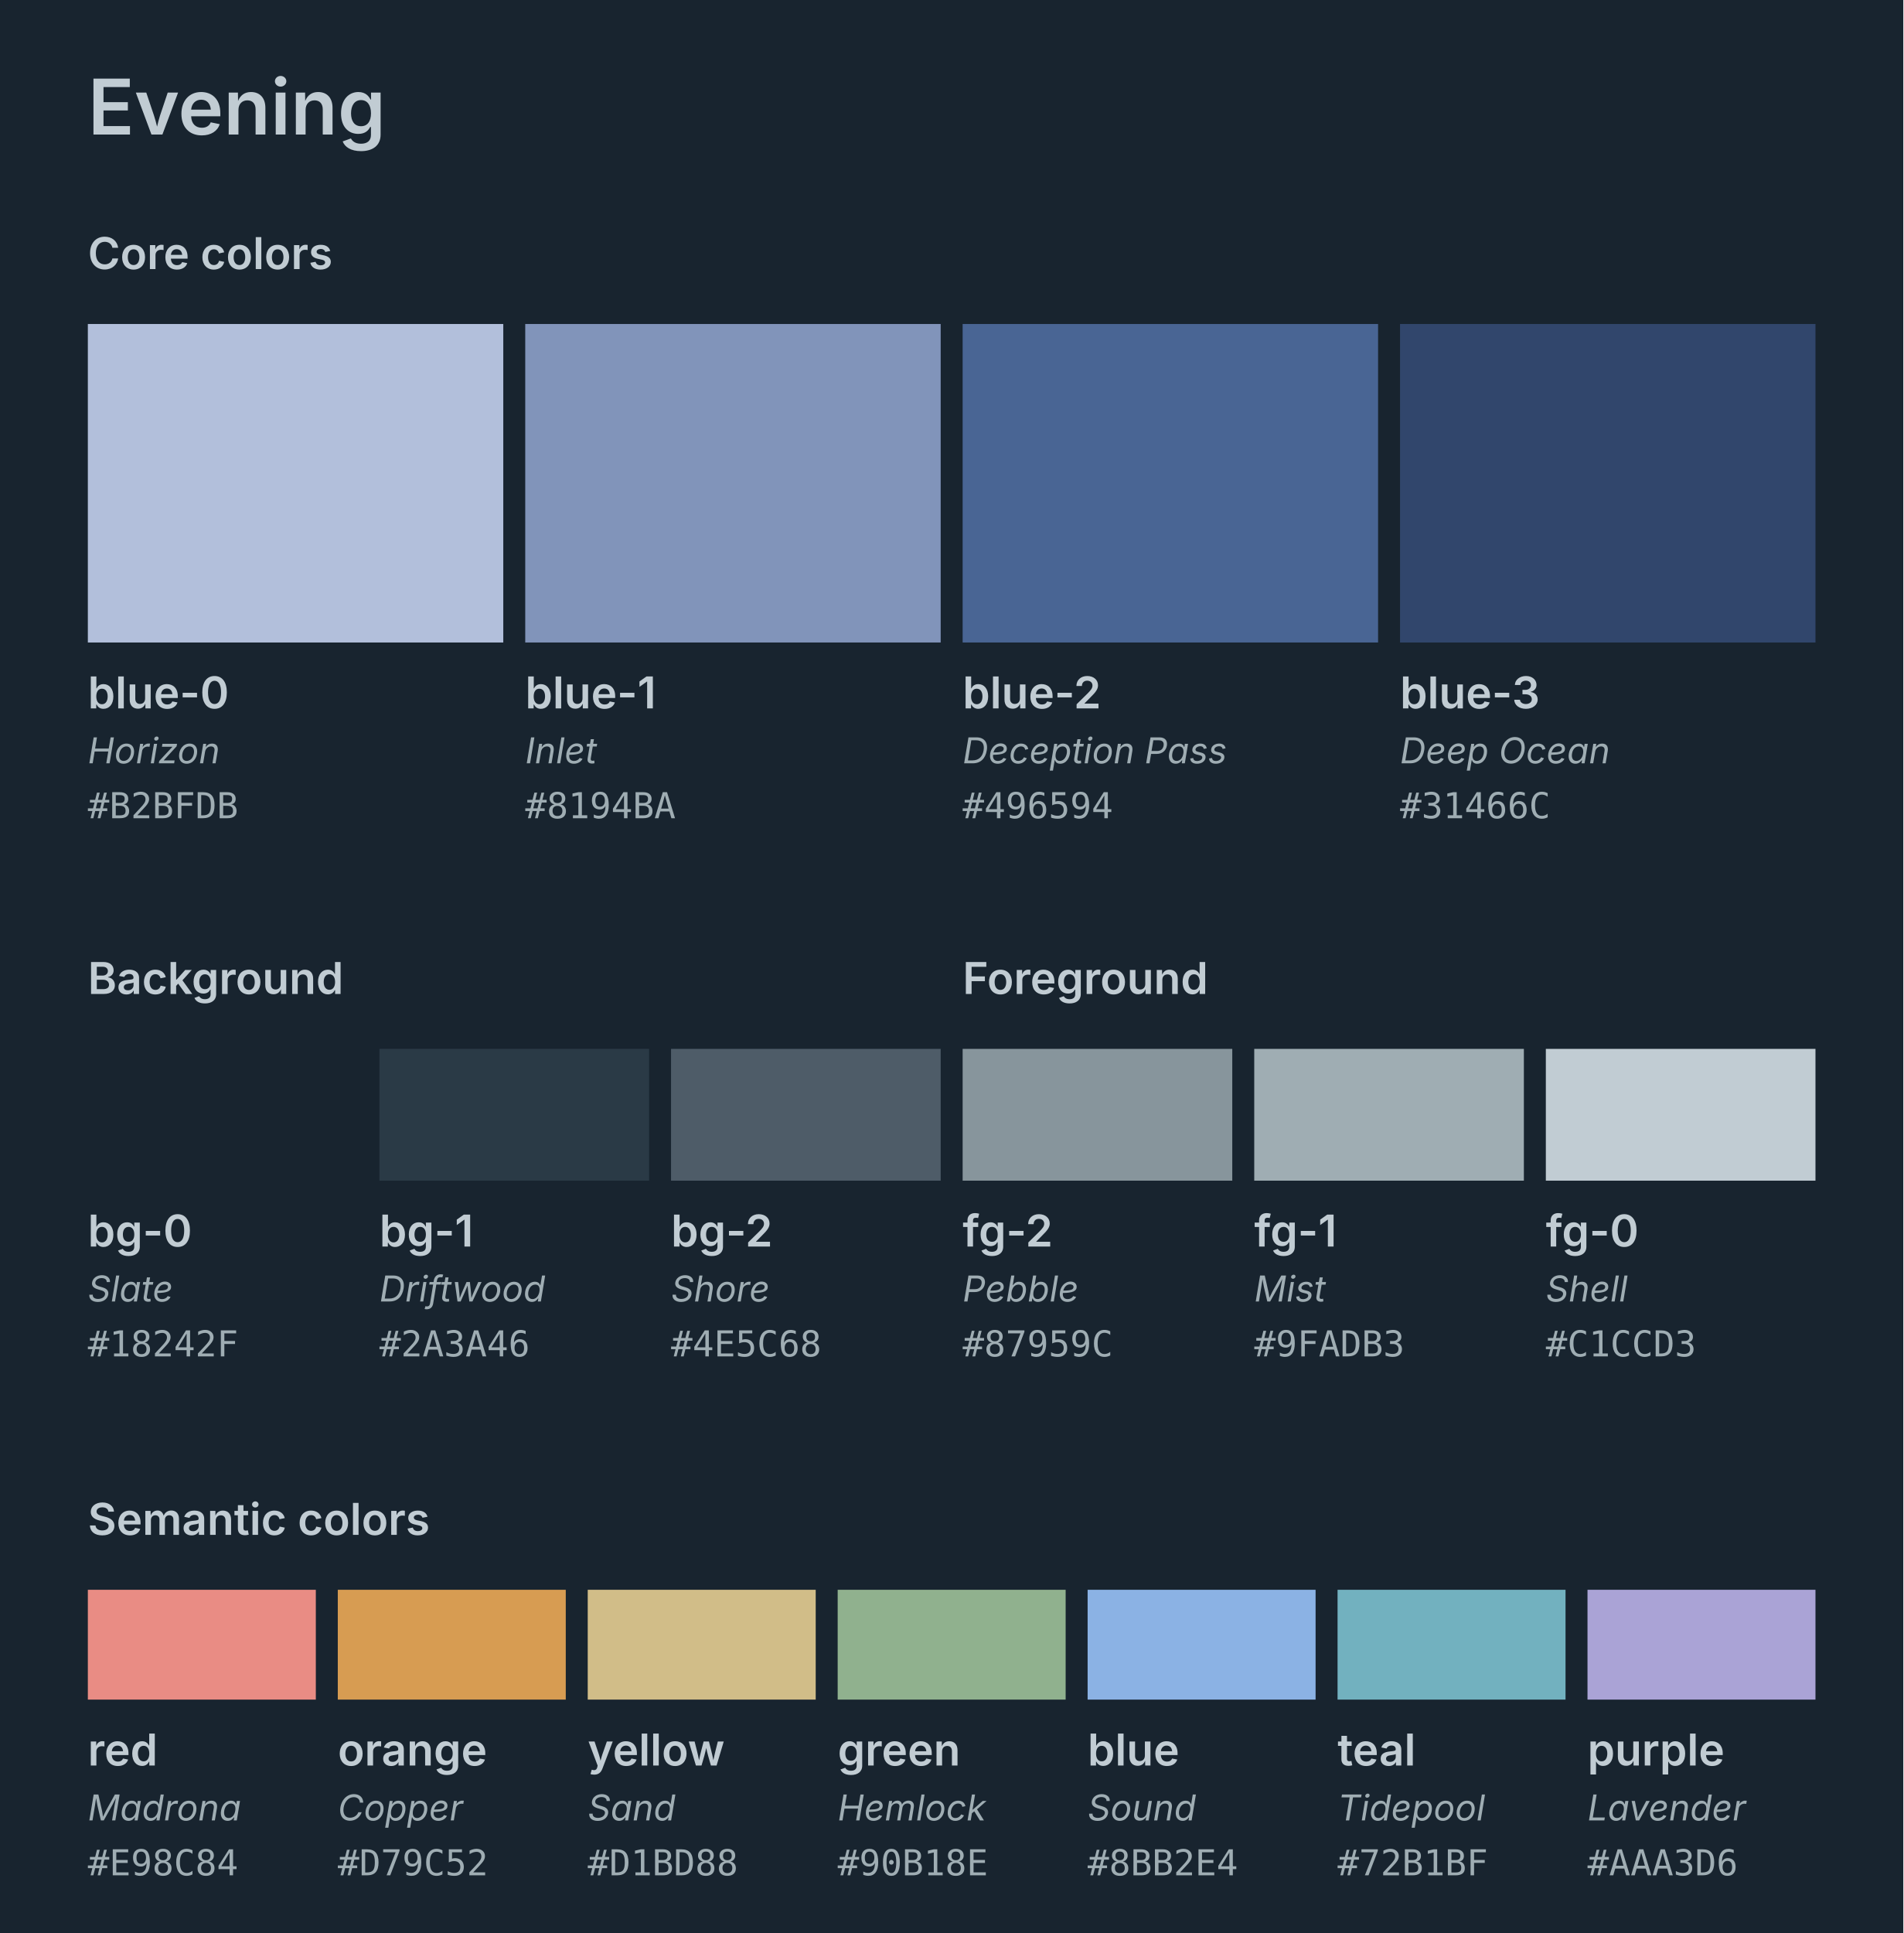
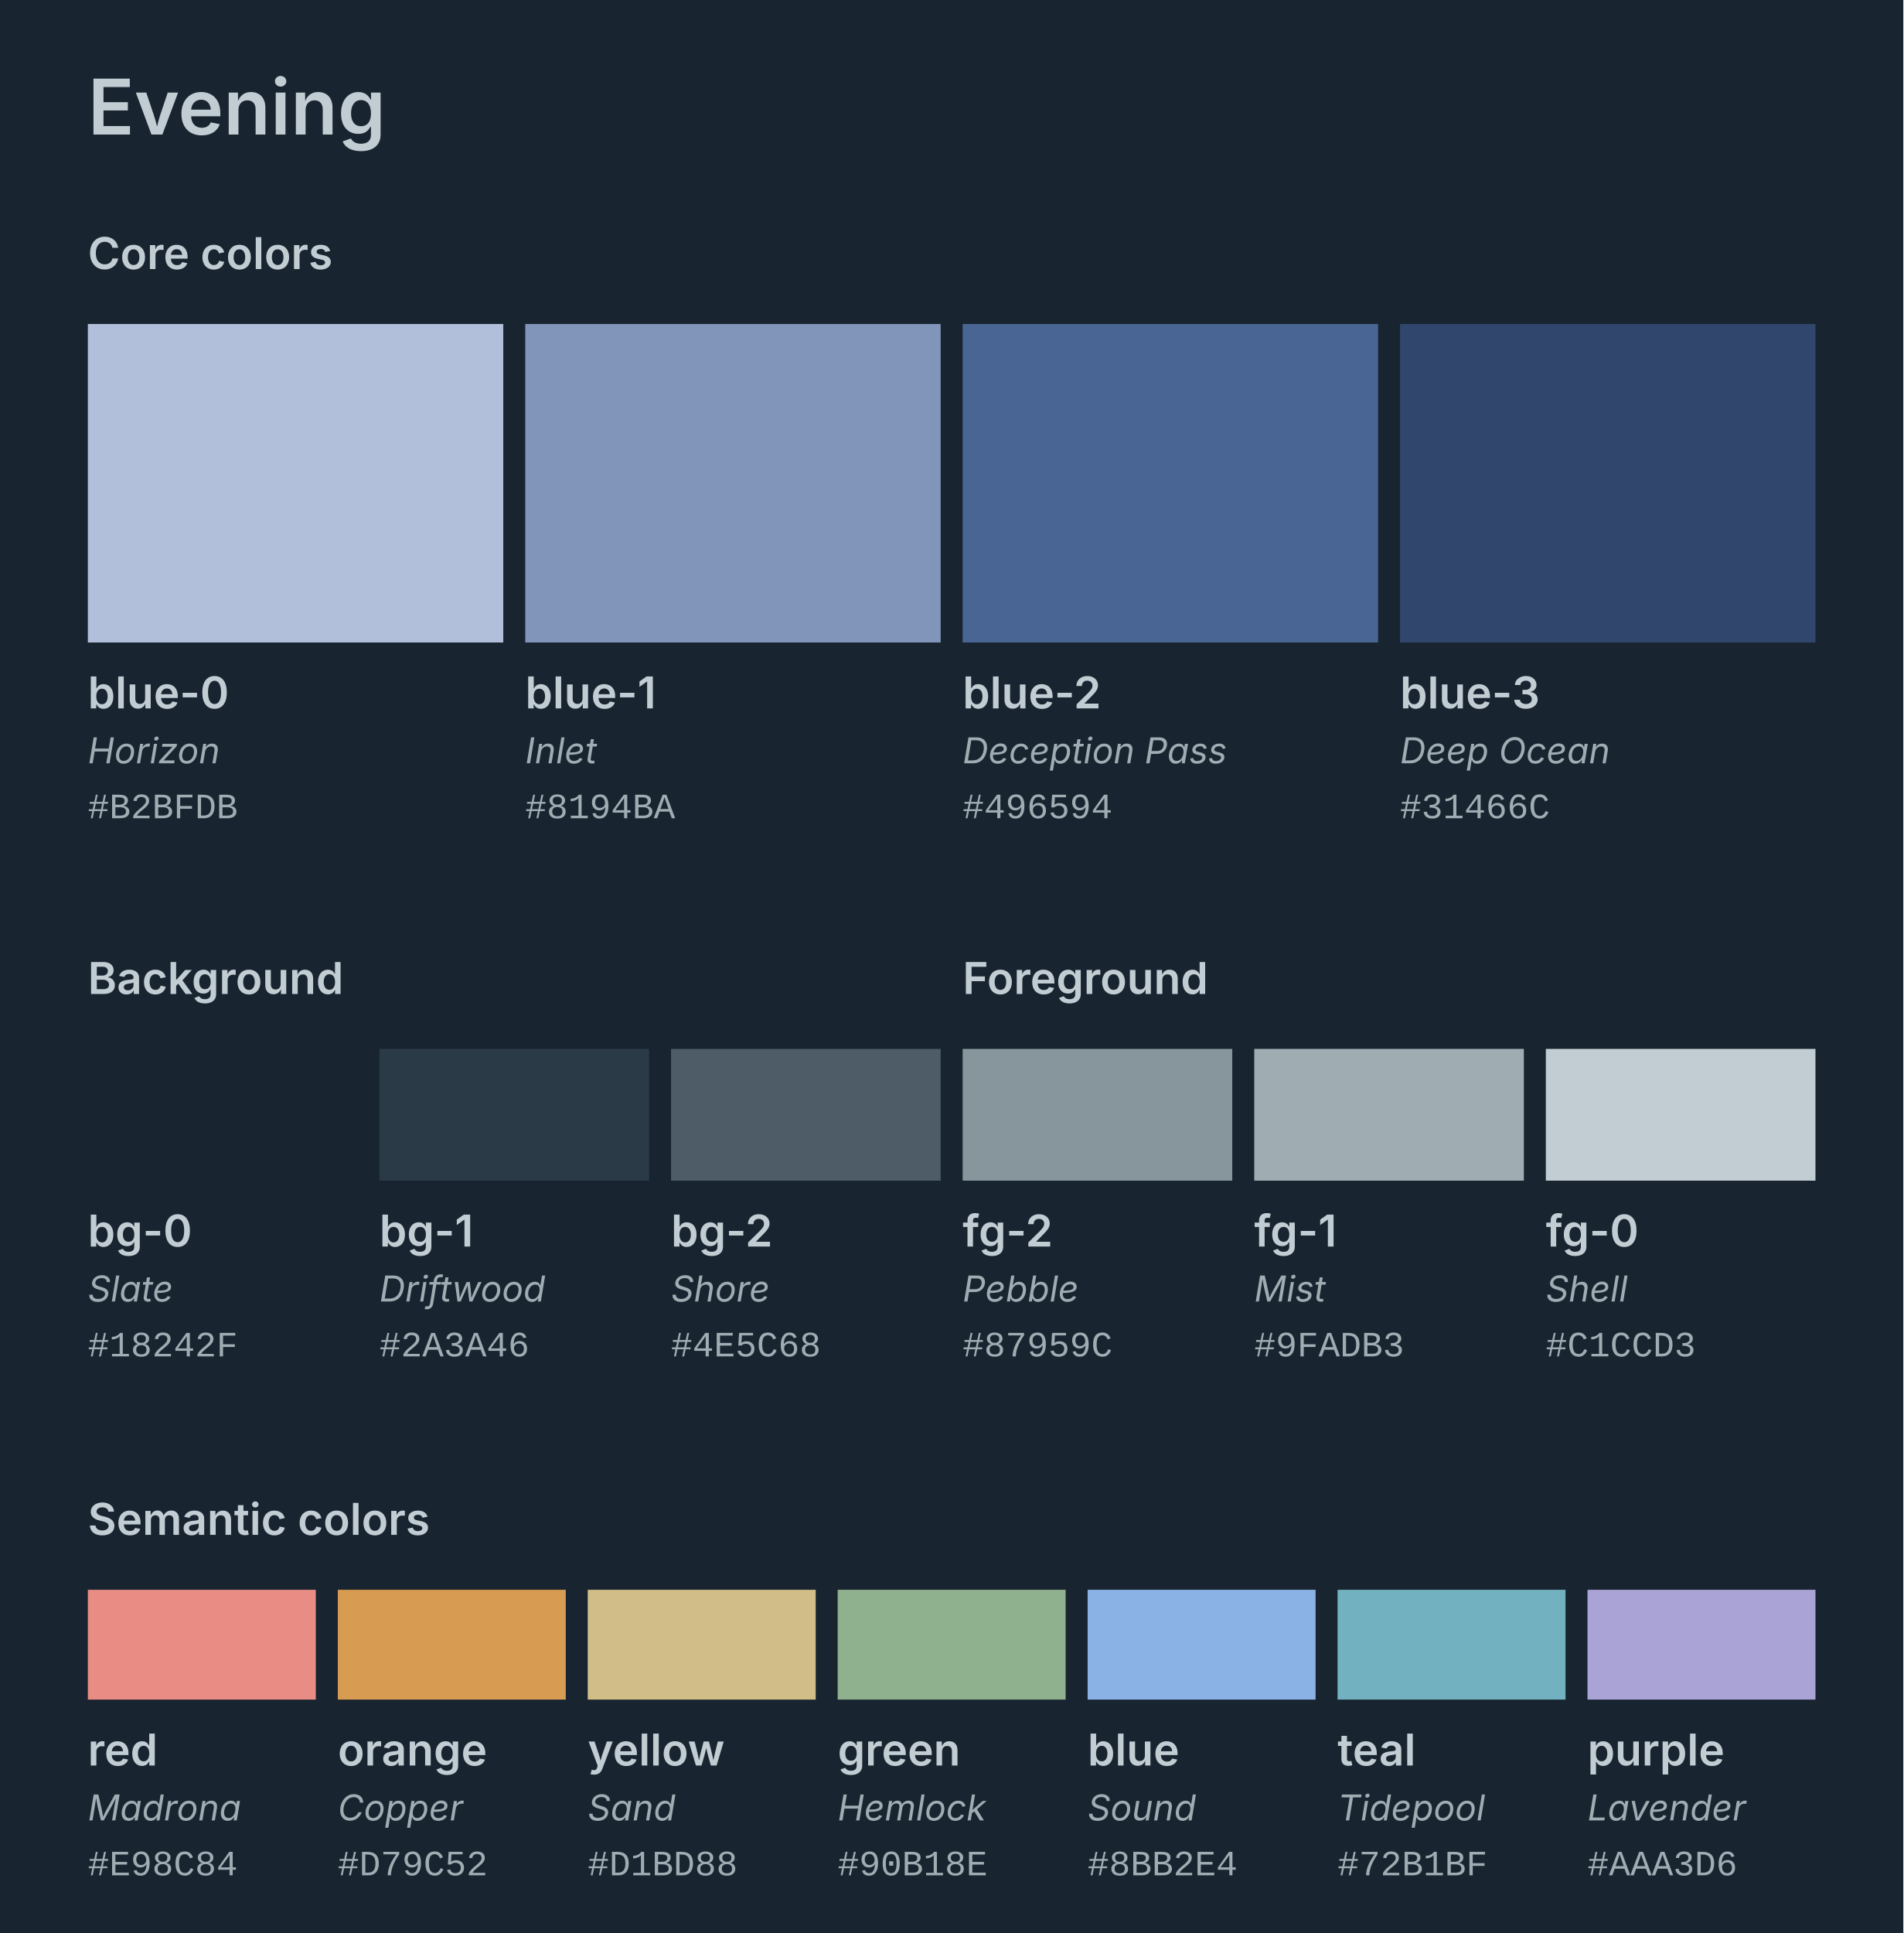
<svg xmlns="http://www.w3.org/2000/svg" width="693.333" height="704" viewBox="0 0 693.333 704" role="img" aria-labelledby="title desc">
  <rect width="693.333" height="704" fill="#18242F" />
  <g font-family="ui-sans-serif, system-ui, -apple-system, Segoe UI, sans-serif" fill="#C1CCD3">
    <text x="32" y="49" font-size="28" font-weight="600" fill="#C1CCD3">Evening</text>
    <text x="32" y="98" font-size="16" font-weight="600" fill="#C1CCD3">Core colors</text>
    <rect x="32" y="118" width="151.333" height="116" fill="#B2BFDB" />
    <text x="32" y="258" font-size="16" font-weight="600" fill="#C1CCD3">blue-0</text>
    <text x="32" y="278" font-size="13" font-weight="400" fill="#9FADB3" font-style="italic">Horizon</text>
-     <text x="32" y="298" font-size="13" font-weight="400" fill="#9FADB3" font-family="ui-monospace, monospace">#B2BFDB</text>
+     <text x="32" y="298" font-size="13" font-weight="400" fill="#9FADB3" font-family="Cascadia Code, Cascadia Mono, SFMono-Regular, Consolas, Liberation Mono, Menlo, monospace">#B2BFDB</text>
    <rect x="191.333" y="118" width="151.333" height="116" fill="#8194BA" />
    <text x="191.333" y="258" font-size="16" font-weight="600" fill="#C1CCD3">blue-1</text>
    <text x="191.333" y="278" font-size="13" font-weight="400" fill="#9FADB3" font-style="italic">Inlet</text>
-     <text x="191.333" y="298" font-size="13" font-weight="400" fill="#9FADB3" font-family="ui-monospace, monospace">#8194BA</text>
+     <text x="191.333" y="298" font-size="13" font-weight="400" fill="#9FADB3" font-family="Cascadia Code, Cascadia Mono, SFMono-Regular, Consolas, Liberation Mono, Menlo, monospace">#8194BA</text>
    <rect x="350.666" y="118" width="151.333" height="116" fill="#496594" />
    <text x="350.666" y="258" font-size="16" font-weight="600" fill="#C1CCD3">blue-2</text>
    <text x="350.666" y="278" font-size="13" font-weight="400" fill="#9FADB3" font-style="italic">Deception Pass</text>
-     <text x="350.666" y="298" font-size="13" font-weight="400" fill="#9FADB3" font-family="ui-monospace, monospace">#496594</text>
+     <text x="350.666" y="298" font-size="13" font-weight="400" fill="#9FADB3" font-family="Cascadia Code, Cascadia Mono, SFMono-Regular, Consolas, Liberation Mono, Menlo, monospace">#496594</text>
    <rect x="510" y="118" width="151.333" height="116" fill="#31466C" />
    <text x="510" y="258" font-size="16" font-weight="600" fill="#C1CCD3">blue-3</text>
    <text x="510" y="278" font-size="13" font-weight="400" fill="#9FADB3" font-style="italic">Deep Ocean</text>
-     <text x="510" y="298" font-size="13" font-weight="400" fill="#9FADB3" font-family="ui-monospace, monospace">#31466C</text>
+     <text x="510" y="298" font-size="13" font-weight="400" fill="#9FADB3" font-family="Cascadia Code, Cascadia Mono, SFMono-Regular, Consolas, Liberation Mono, Menlo, monospace">#31466C</text>
    <text x="32" y="362" font-size="16" font-weight="600" fill="#C1CCD3">Background</text>
    <rect x="32" y="382" width="98.222" height="48" fill="#18242F" />
    <text x="32" y="454" font-size="16" font-weight="600" fill="#C1CCD3">bg-0</text>
    <text x="32" y="474" font-size="13" font-weight="400" fill="#9FADB3" font-style="italic">Slate</text>
-     <text x="32" y="494" font-size="13" font-weight="400" fill="#9FADB3" font-family="ui-monospace, monospace">#18242F</text>
+     <text x="32" y="494" font-size="13" font-weight="400" fill="#9FADB3" font-family="Cascadia Code, Cascadia Mono, SFMono-Regular, Consolas, Liberation Mono, Menlo, monospace">#18242F</text>
    <rect x="138.222" y="382" width="98.222" height="48" fill="#2A3A46" />
    <text x="138.222" y="454" font-size="16" font-weight="600" fill="#C1CCD3">bg-1</text>
    <text x="138.222" y="474" font-size="13" font-weight="400" fill="#9FADB3" font-style="italic">Driftwood</text>
-     <text x="138.222" y="494" font-size="13" font-weight="400" fill="#9FADB3" font-family="ui-monospace, monospace">#2A3A46</text>
+     <text x="138.222" y="494" font-size="13" font-weight="400" fill="#9FADB3" font-family="Cascadia Code, Cascadia Mono, SFMono-Regular, Consolas, Liberation Mono, Menlo, monospace">#2A3A46</text>
    <rect x="244.444" y="382" width="98.222" height="48" fill="#4E5C68" />
    <text x="244.444" y="454" font-size="16" font-weight="600" fill="#C1CCD3">bg-2</text>
    <text x="244.444" y="474" font-size="13" font-weight="400" fill="#9FADB3" font-style="italic">Shore</text>
-     <text x="244.444" y="494" font-size="13" font-weight="400" fill="#9FADB3" font-family="ui-monospace, monospace">#4E5C68</text>
+     <text x="244.444" y="494" font-size="13" font-weight="400" fill="#9FADB3" font-family="Cascadia Code, Cascadia Mono, SFMono-Regular, Consolas, Liberation Mono, Menlo, monospace">#4E5C68</text>
    <text x="350.666" y="362" font-size="16" font-weight="600" fill="#C1CCD3">Foreground</text>
    <rect x="350.666" y="382" width="98.222" height="48" fill="#87959C" />
    <text x="350.666" y="454" font-size="16" font-weight="600" fill="#C1CCD3">fg-2</text>
    <text x="350.666" y="474" font-size="13" font-weight="400" fill="#9FADB3" font-style="italic">Pebble</text>
-     <text x="350.666" y="494" font-size="13" font-weight="400" fill="#9FADB3" font-family="ui-monospace, monospace">#87959C</text>
+     <text x="350.666" y="494" font-size="13" font-weight="400" fill="#9FADB3" font-family="Cascadia Code, Cascadia Mono, SFMono-Regular, Consolas, Liberation Mono, Menlo, monospace">#87959C</text>
    <rect x="456.889" y="382" width="98.222" height="48" fill="#9FADB3" />
    <text x="456.889" y="454" font-size="16" font-weight="600" fill="#C1CCD3">fg-1</text>
    <text x="456.889" y="474" font-size="13" font-weight="400" fill="#9FADB3" font-style="italic">Mist</text>
-     <text x="456.889" y="494" font-size="13" font-weight="400" fill="#9FADB3" font-family="ui-monospace, monospace">#9FADB3</text>
+     <text x="456.889" y="494" font-size="13" font-weight="400" fill="#9FADB3" font-family="Cascadia Code, Cascadia Mono, SFMono-Regular, Consolas, Liberation Mono, Menlo, monospace">#9FADB3</text>
    <rect x="563.111" y="382" width="98.222" height="48" fill="#C1CCD3" />
    <text x="563.111" y="454" font-size="16" font-weight="600" fill="#C1CCD3">fg-0</text>
    <text x="563.111" y="474" font-size="13" font-weight="400" fill="#9FADB3" font-style="italic">Shell</text>
-     <text x="563.111" y="494" font-size="13" font-weight="400" fill="#9FADB3" font-family="ui-monospace, monospace">#C1CCD3</text>
+     <text x="563.111" y="494" font-size="13" font-weight="400" fill="#9FADB3" font-family="Cascadia Code, Cascadia Mono, SFMono-Regular, Consolas, Liberation Mono, Menlo, monospace">#C1CCD3</text>
    <text x="32" y="559" font-size="16" font-weight="600" fill="#C1CCD3">Semantic colors</text>
    <rect x="32" y="579" width="83.048" height="40" fill="#E98C84" />
    <text x="32" y="643" font-size="16" font-weight="600" fill="#C1CCD3">red</text>
    <text x="32" y="663" font-size="13" font-weight="400" fill="#9FADB3" font-style="italic">Madrona</text>
-     <text x="32" y="683" font-size="13" font-weight="400" fill="#9FADB3" font-family="ui-monospace, monospace">#E98C84</text>
+     <text x="32" y="683" font-size="13" font-weight="400" fill="#9FADB3" font-family="Cascadia Code, Cascadia Mono, SFMono-Regular, Consolas, Liberation Mono, Menlo, monospace">#E98C84</text>
    <rect x="123.048" y="579" width="83.048" height="40" fill="#D79C52" />
    <text x="123.048" y="643" font-size="16" font-weight="600" fill="#C1CCD3">orange</text>
    <text x="123.048" y="663" font-size="13" font-weight="400" fill="#9FADB3" font-style="italic">Copper</text>
-     <text x="123.048" y="683" font-size="13" font-weight="400" fill="#9FADB3" font-family="ui-monospace, monospace">#D79C52</text>
+     <text x="123.048" y="683" font-size="13" font-weight="400" fill="#9FADB3" font-family="Cascadia Code, Cascadia Mono, SFMono-Regular, Consolas, Liberation Mono, Menlo, monospace">#D79C52</text>
    <rect x="214.095" y="579" width="83.048" height="40" fill="#D1BD88" />
    <text x="214.095" y="643" font-size="16" font-weight="600" fill="#C1CCD3">yellow</text>
    <text x="214.095" y="663" font-size="13" font-weight="400" fill="#9FADB3" font-style="italic">Sand</text>
-     <text x="214.095" y="683" font-size="13" font-weight="400" fill="#9FADB3" font-family="ui-monospace, monospace">#D1BD88</text>
+     <text x="214.095" y="683" font-size="13" font-weight="400" fill="#9FADB3" font-family="Cascadia Code, Cascadia Mono, SFMono-Regular, Consolas, Liberation Mono, Menlo, monospace">#D1BD88</text>
    <rect x="305.143" y="579" width="83.048" height="40" fill="#90B18E" />
    <text x="305.143" y="643" font-size="16" font-weight="600" fill="#C1CCD3">green</text>
    <text x="305.143" y="663" font-size="13" font-weight="400" fill="#9FADB3" font-style="italic">Hemlock</text>
-     <text x="305.143" y="683" font-size="13" font-weight="400" fill="#9FADB3" font-family="ui-monospace, monospace">#90B18E</text>
+     <text x="305.143" y="683" font-size="13" font-weight="400" fill="#9FADB3" font-family="Cascadia Code, Cascadia Mono, SFMono-Regular, Consolas, Liberation Mono, Menlo, monospace">#90B18E</text>
    <rect x="396.19" y="579" width="83.048" height="40" fill="#8BB2E4" />
    <text x="396.19" y="643" font-size="16" font-weight="600" fill="#C1CCD3">blue</text>
    <text x="396.19" y="663" font-size="13" font-weight="400" fill="#9FADB3" font-style="italic">Sound</text>
-     <text x="396.19" y="683" font-size="13" font-weight="400" fill="#9FADB3" font-family="ui-monospace, monospace">#8BB2E4</text>
+     <text x="396.19" y="683" font-size="13" font-weight="400" fill="#9FADB3" font-family="Cascadia Code, Cascadia Mono, SFMono-Regular, Consolas, Liberation Mono, Menlo, monospace">#8BB2E4</text>
    <rect x="487.238" y="579" width="83.048" height="40" fill="#72B1BF" />
    <text x="487.238" y="643" font-size="16" font-weight="600" fill="#C1CCD3">teal</text>
    <text x="487.238" y="663" font-size="13" font-weight="400" fill="#9FADB3" font-style="italic">Tidepool</text>
-     <text x="487.238" y="683" font-size="13" font-weight="400" fill="#9FADB3" font-family="ui-monospace, monospace">#72B1BF</text>
+     <text x="487.238" y="683" font-size="13" font-weight="400" fill="#9FADB3" font-family="Cascadia Code, Cascadia Mono, SFMono-Regular, Consolas, Liberation Mono, Menlo, monospace">#72B1BF</text>
    <rect x="578.285" y="579" width="83.048" height="40" fill="#AAA3D6" />
    <text x="578.285" y="643" font-size="16" font-weight="600" fill="#C1CCD3">purple</text>
    <text x="578.285" y="663" font-size="13" font-weight="400" fill="#9FADB3" font-style="italic">Lavender</text>
-     <text x="578.285" y="683" font-size="13" font-weight="400" fill="#9FADB3" font-family="ui-monospace, monospace">#AAA3D6</text>
+     <text x="578.285" y="683" font-size="13" font-weight="400" fill="#9FADB3" font-family="Cascadia Code, Cascadia Mono, SFMono-Regular, Consolas, Liberation Mono, Menlo, monospace">#AAA3D6</text>
  </g>
</svg>
